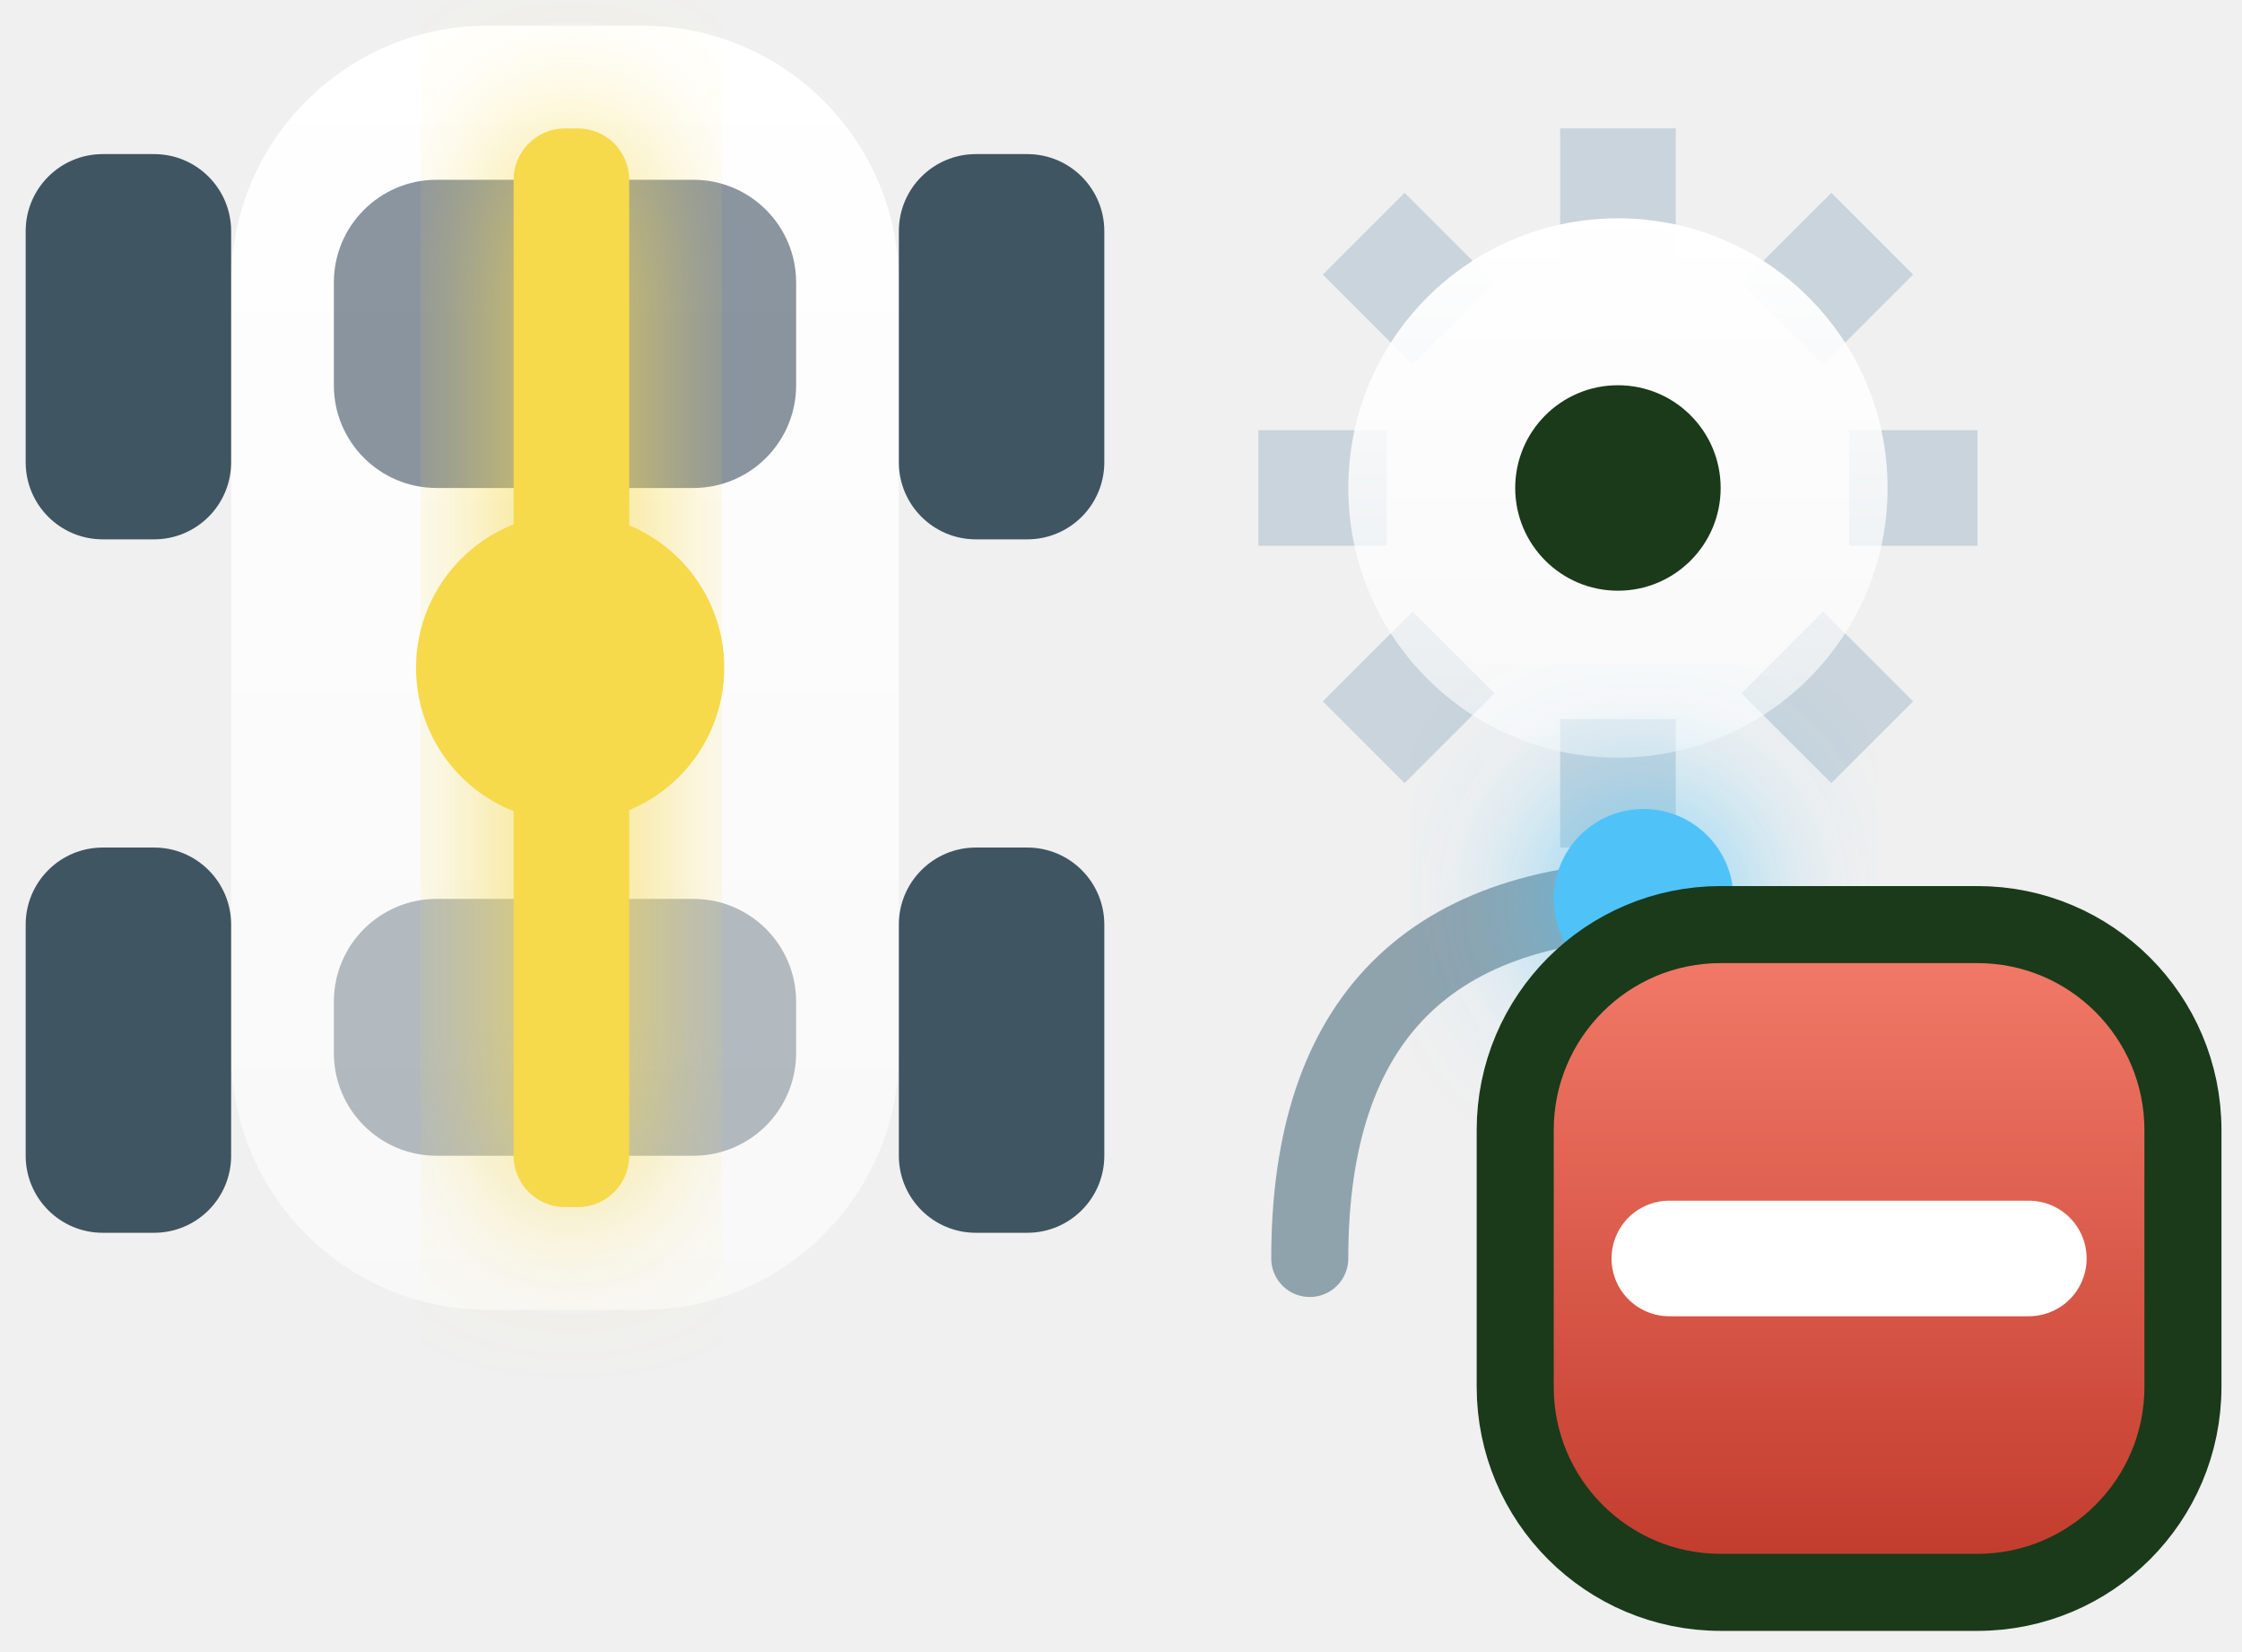
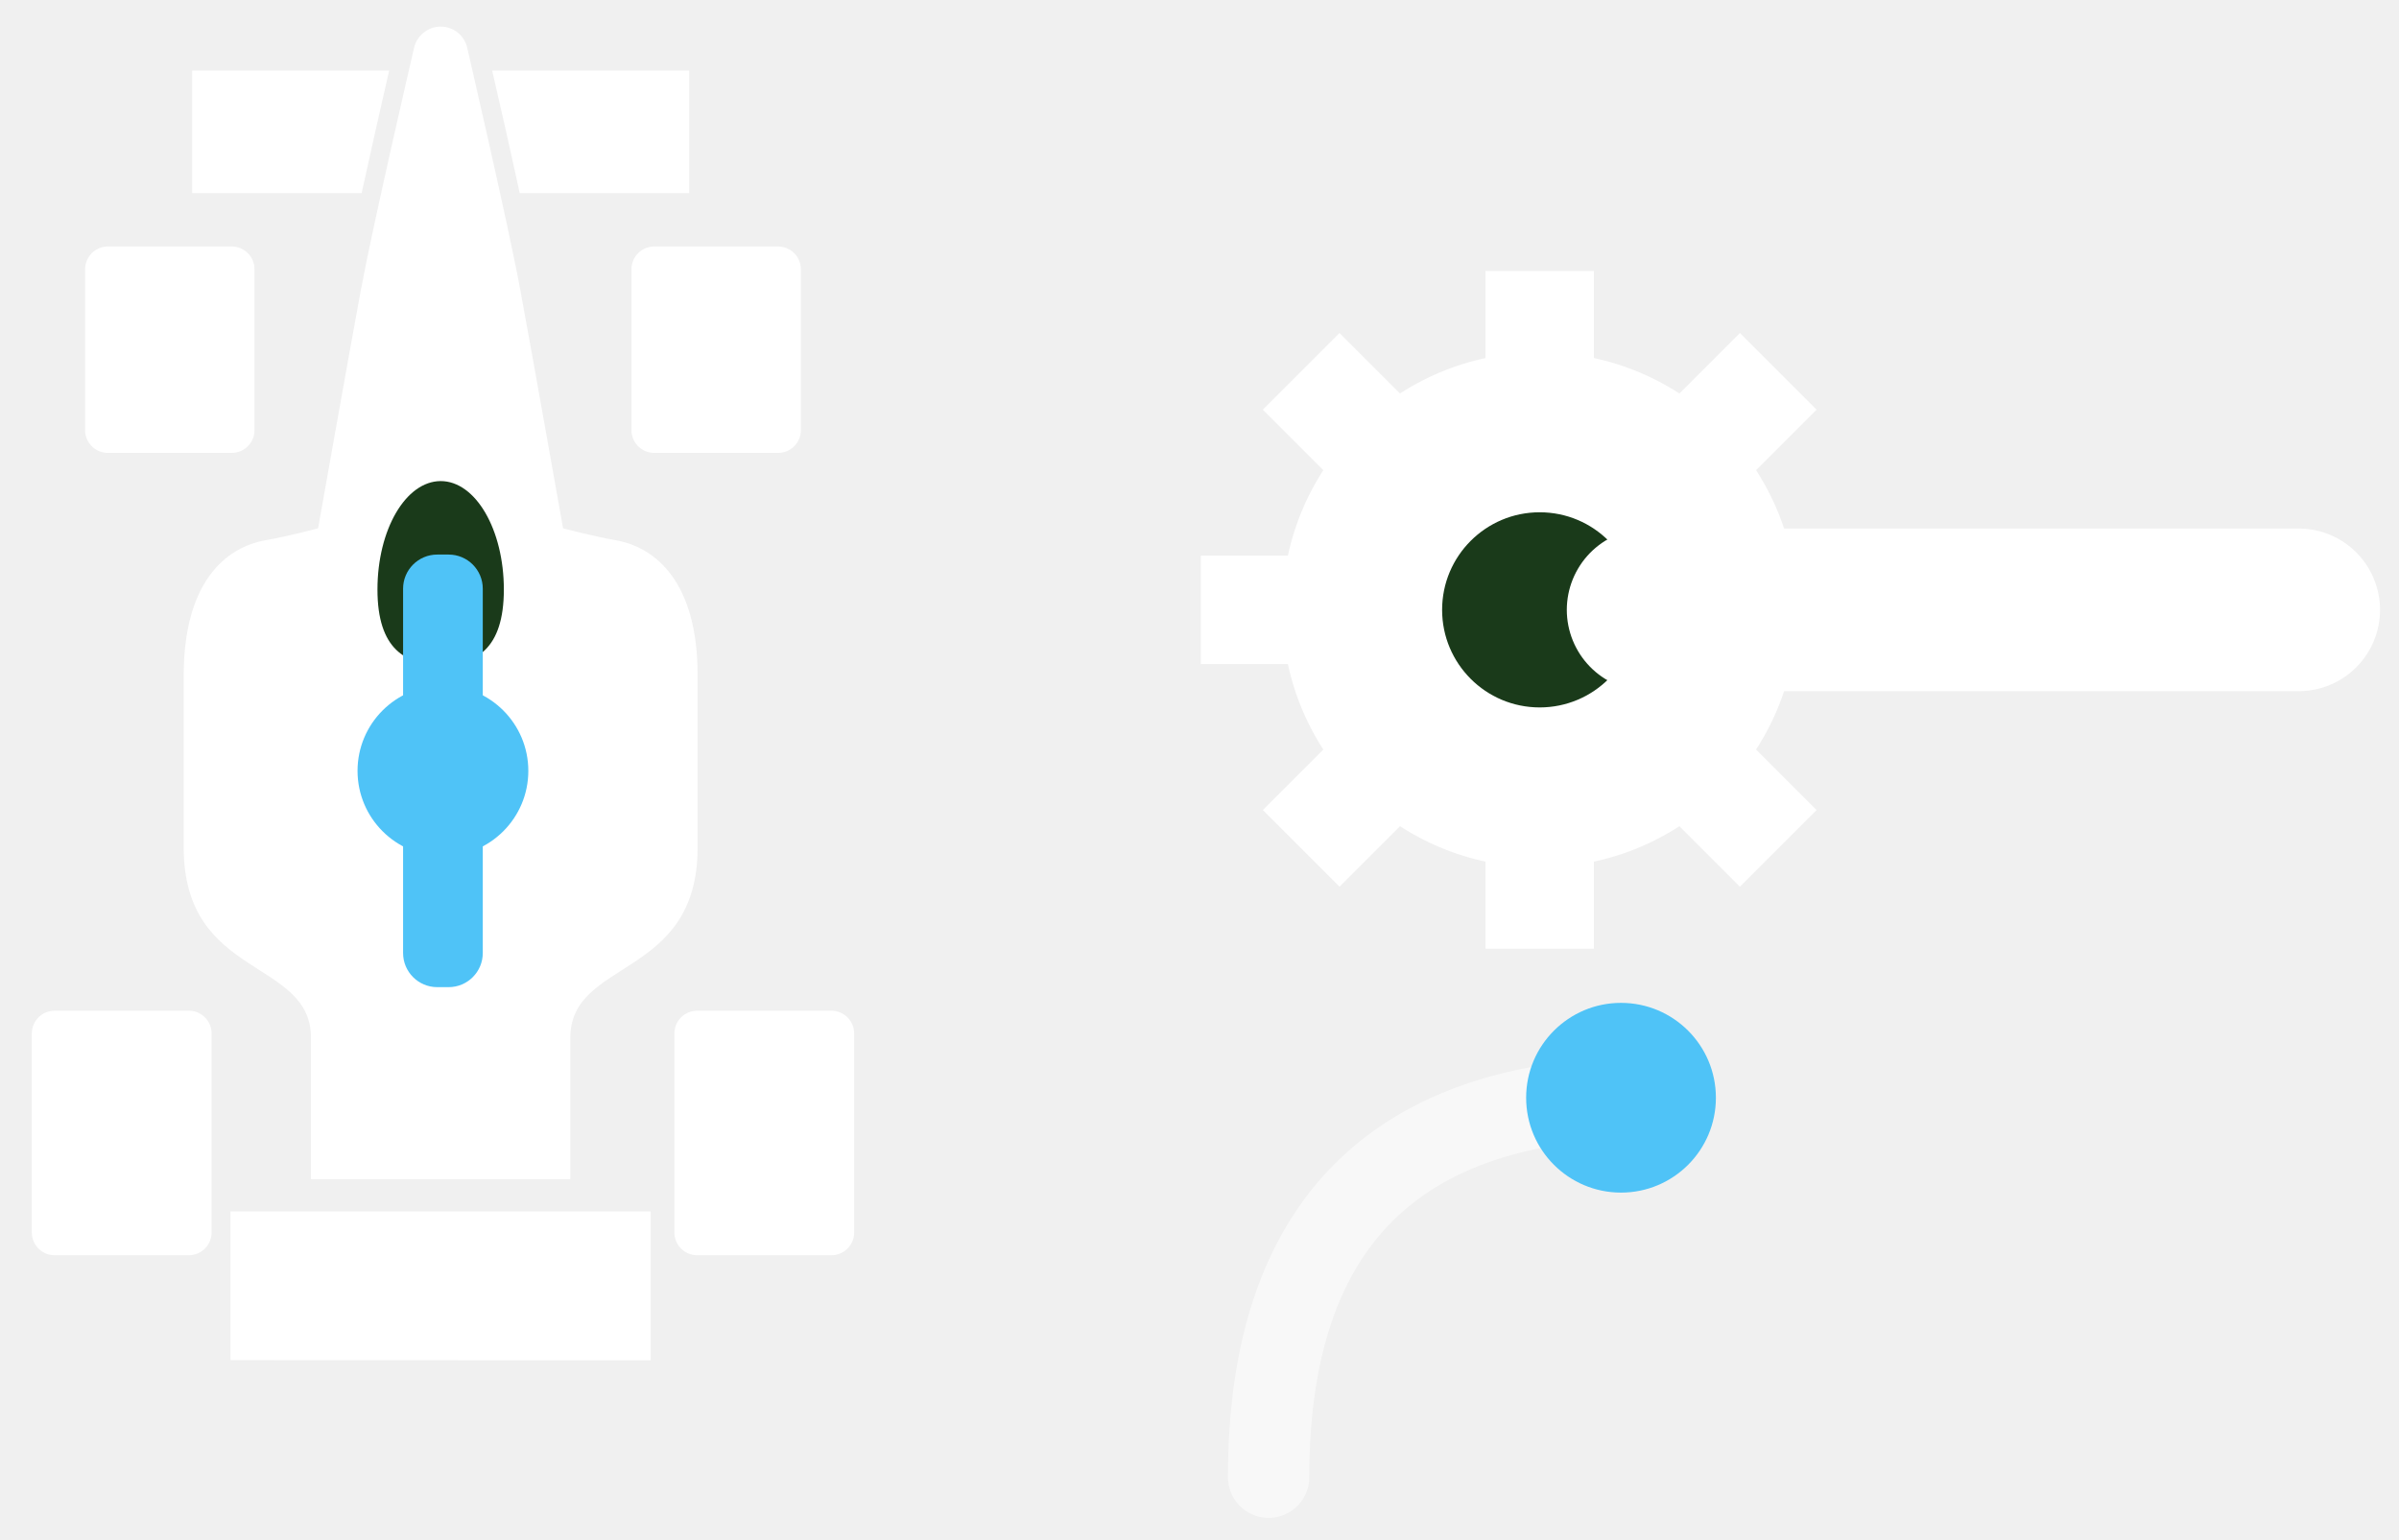
- <svg xmlns="http://www.w3.org/2000/svg" viewBox="0 0 87.3 64.3">
+ <svg xmlns="http://www.w3.org/2000/svg" viewBox="0 0 88.5 56.8">
  <defs>
-     <linearGradient id="mtl" x1="0" y1="0" x2="0" y2="1">
-       <stop stop-color="#ffffff" />
-       <stop offset="1" stop-color="#ffffff" stop-opacity="0.55" />
-     </linearGradient>
-     <filter id="glow" x="-80%" y="-80%" width="260%" height="260%">
-       <feGaussianBlur stdDeviation="3" />
-     </filter>
-     <linearGradient id="minusG" x1="0" y1="0" x2="0" y2="1">
-       <stop stop-color="#f47c6a" />
-       <stop offset="1" stop-color="#c0392b" />
-     </linearGradient>
+     
  </defs>
-   <g transform="translate(-7 -9)">
-     <rect x="16" y="10" width="26" height="50" rx="10" fill="url(#mtl)" />
-     <rect x="20" y="16" width="18" height="12" rx="4" fill="#2c3e50" opacity="0.55" />
-     <rect x="20" y="44" width="18" height="10" rx="4" fill="#2c3e50" opacity="0.35" />
-     <rect x="8" y="15" width="8" height="15" rx="3" fill="#3f5561" />
-     <rect x="42" y="15" width="8" height="15" rx="3" fill="#3f5561" />
-     <rect x="8" y="42" width="8" height="15" rx="3" fill="#3f5561" />
-     <rect x="42" y="42" width="8" height="15" rx="3" fill="#3f5561" />
-     <rect x="27" y="14" width="4.5" height="42" rx="2" fill="#f7d94c" filter="url(#glow)" />
-     <rect x="27" y="14" width="4.5" height="42" rx="2" fill="#f7d94c" />
-     <circle cx="29.2" cy="35" r="6" fill="#f7d94c" />
-     <line x1="79.0" y1="28.0" x2="84.0" y2="28.0" stroke="#c9d4dc" stroke-width="4.5" />
-     <line x1="76.4" y1="34.4" x2="79.9" y2="37.9" stroke="#c9d4dc" stroke-width="4.5" />
-     <line x1="70.0" y1="37.0" x2="70.0" y2="42.0" stroke="#c9d4dc" stroke-width="4.5" />
-     <line x1="63.6" y1="34.4" x2="60.1" y2="37.9" stroke="#c9d4dc" stroke-width="4.5" />
-     <line x1="61.0" y1="28.0" x2="56.0" y2="28.0" stroke="#c9d4dc" stroke-width="4.5" />
-     <line x1="63.6" y1="21.6" x2="60.1" y2="18.1" stroke="#c9d4dc" stroke-width="4.5" />
-     <line x1="70.0" y1="19.0" x2="70.0" y2="14.0" stroke="#c9d4dc" stroke-width="4.5" />
-     <line x1="76.4" y1="21.6" x2="79.9" y2="18.1" stroke="#c9d4dc" stroke-width="4.5" />
-     <circle cx="70" cy="28" r="10.5" fill="url(#mtl)" />
-     <circle cx="70" cy="28" r="4" fill="#1a3a1a" />
-     <path d="M58 58 Q58 44 72 44" fill="none" stroke="#8fa3ad" stroke-width="3" stroke-linecap="round" />
-     <circle cx="71" cy="44" r="3.5" fill="#4fc3f7" filter="url(#glow)" />
-     <circle cx="71" cy="44" r="3.5" fill="#4fc3f7" />
-     <rect x="66" y="45" width="26" height="26" rx="8" fill="url(#minusG)" stroke="#1a3a1a" stroke-width="3" />
-     <path d="M72 58h14" stroke="#ffffff" stroke-width="4.5" stroke-linecap="round" />
+   <g transform="translate(-7.2 -7.5)">
+     <g transform="translate(-6.7 3.6) scale(0.42)">
+       <g transform="translate(-21.8, 1.3) scale(1.3)">
+         <path fill="#ffffff" d="M70.2 9.39c0 0-2.72 11.69-3.59 16.34-0.86 4.65-2.89 16.11-2.89 16.11s-1.97 0.53-3.56 0.81c-2.76 0.49-5.51 2.92-5.52 9.09 0 6.16 0 8.28 0 11.68 0 8.92 8.6 7.46 8.6 12.86 0 5.4 0 9.54 0 9.54l17.52 0c0 0 0-4.14 0-9.54 0-5.4 8.6-3.94 8.6-12.86 0-3.41 0-5.51 0-11.68s-2.76-8.6-5.52-9.09c-1.6-0.28-3.57-0.81-3.57-0.81s-2.03-11.46-2.89-16.11c-0.86-4.65-3.59-16.34-3.58-16.34-0.19-0.85-0.93-1.45-1.8-1.45C71.14 7.94 70.39 8.55 70.2 9.39z" stroke="none" />
+         <path fill="#1a3a1a" d="M76.27 45.98c0 4.05-1.91 5.09-4.27 5.08-2.36 0-4.27-1.04-4.27-5.08 0-4.05 1.91-7.32 4.27-7.33C74.36 38.65 76.27 41.93 76.27 45.98z" stroke="none" />
+         <path fill="#ffffff" d="M88.79 19.19l0-8.28-13.31 0c0.45 1.95 1.19 5.18 1.86 8.28L88.79 19.19z" stroke="none" />
+         <path fill="#ffffff" d="M55.21 10.91l0 8.28 11.45 0c0.68-3.09 1.41-6.32 1.86-8.28L55.21 10.91z" stroke="none" />
+         <polygon fill="#ffffff" points="57.8,88 57.8,98.05 86.19,98.06 86.19,88" stroke="none" />
+       </g>
+       <rect x="68.5" y="58" width="7" height="38" rx="3" fill="#4fc3f7" />
+       <circle cx="72" cy="77" r="7.5" fill="#4fc3f7" />
+       <rect x="40.57" y="30.94" width="14.88" height="18.13" rx="2" fill="#ffffff" />
+       <rect x="88.56" y="30.94" width="14.88" height="18.13" rx="2" fill="#ffffff" />
+       <rect x="35.89" y="98.07" width="15.79" height="21.48" rx="2" fill="#ffffff" />
+       <rect x="92.33" y="98.07" width="15.79" height="21.48" rx="2" fill="#ffffff" />
+     </g>
+     <line x1="72.0" y1="30.0" x2="76.5" y2="30.0" stroke="#ffffff" stroke-width="4" />
+     <line x1="69.7" y1="35.7" x2="72.8" y2="38.8" stroke="#ffffff" stroke-width="4" />
+     <line x1="64.0" y1="38.0" x2="64.0" y2="42.5" stroke="#ffffff" stroke-width="4" />
+     <line x1="58.3" y1="35.7" x2="55.2" y2="38.8" stroke="#ffffff" stroke-width="4" />
+     <line x1="56.0" y1="30.0" x2="51.5" y2="30.0" stroke="#ffffff" stroke-width="4" />
+     <line x1="58.3" y1="24.3" x2="55.2" y2="21.2" stroke="#ffffff" stroke-width="4" />
+     <line x1="64.0" y1="22.0" x2="64.0" y2="17.5" stroke="#ffffff" stroke-width="4" />
+     <line x1="69.7" y1="24.3" x2="72.8" y2="21.2" stroke="#ffffff" stroke-width="4" />
+     <circle cx="64" cy="30" r="9.5" fill="#ffffff" />
+     <circle cx="64" cy="30" r="3.6" fill="#1a3a1a" />
+     <path d="M54 62 Q54 48 68 48" fill="none" stroke="#ffffff" stroke-width="3" stroke-linecap="round" opacity="0.55" />
+     <circle cx="67" cy="48" r="3.5" fill="#4fc3f7" />
+     <path d="M68 30h24" stroke="#ffffff" stroke-width="6" stroke-linecap="round" />
  </g>
</svg>
